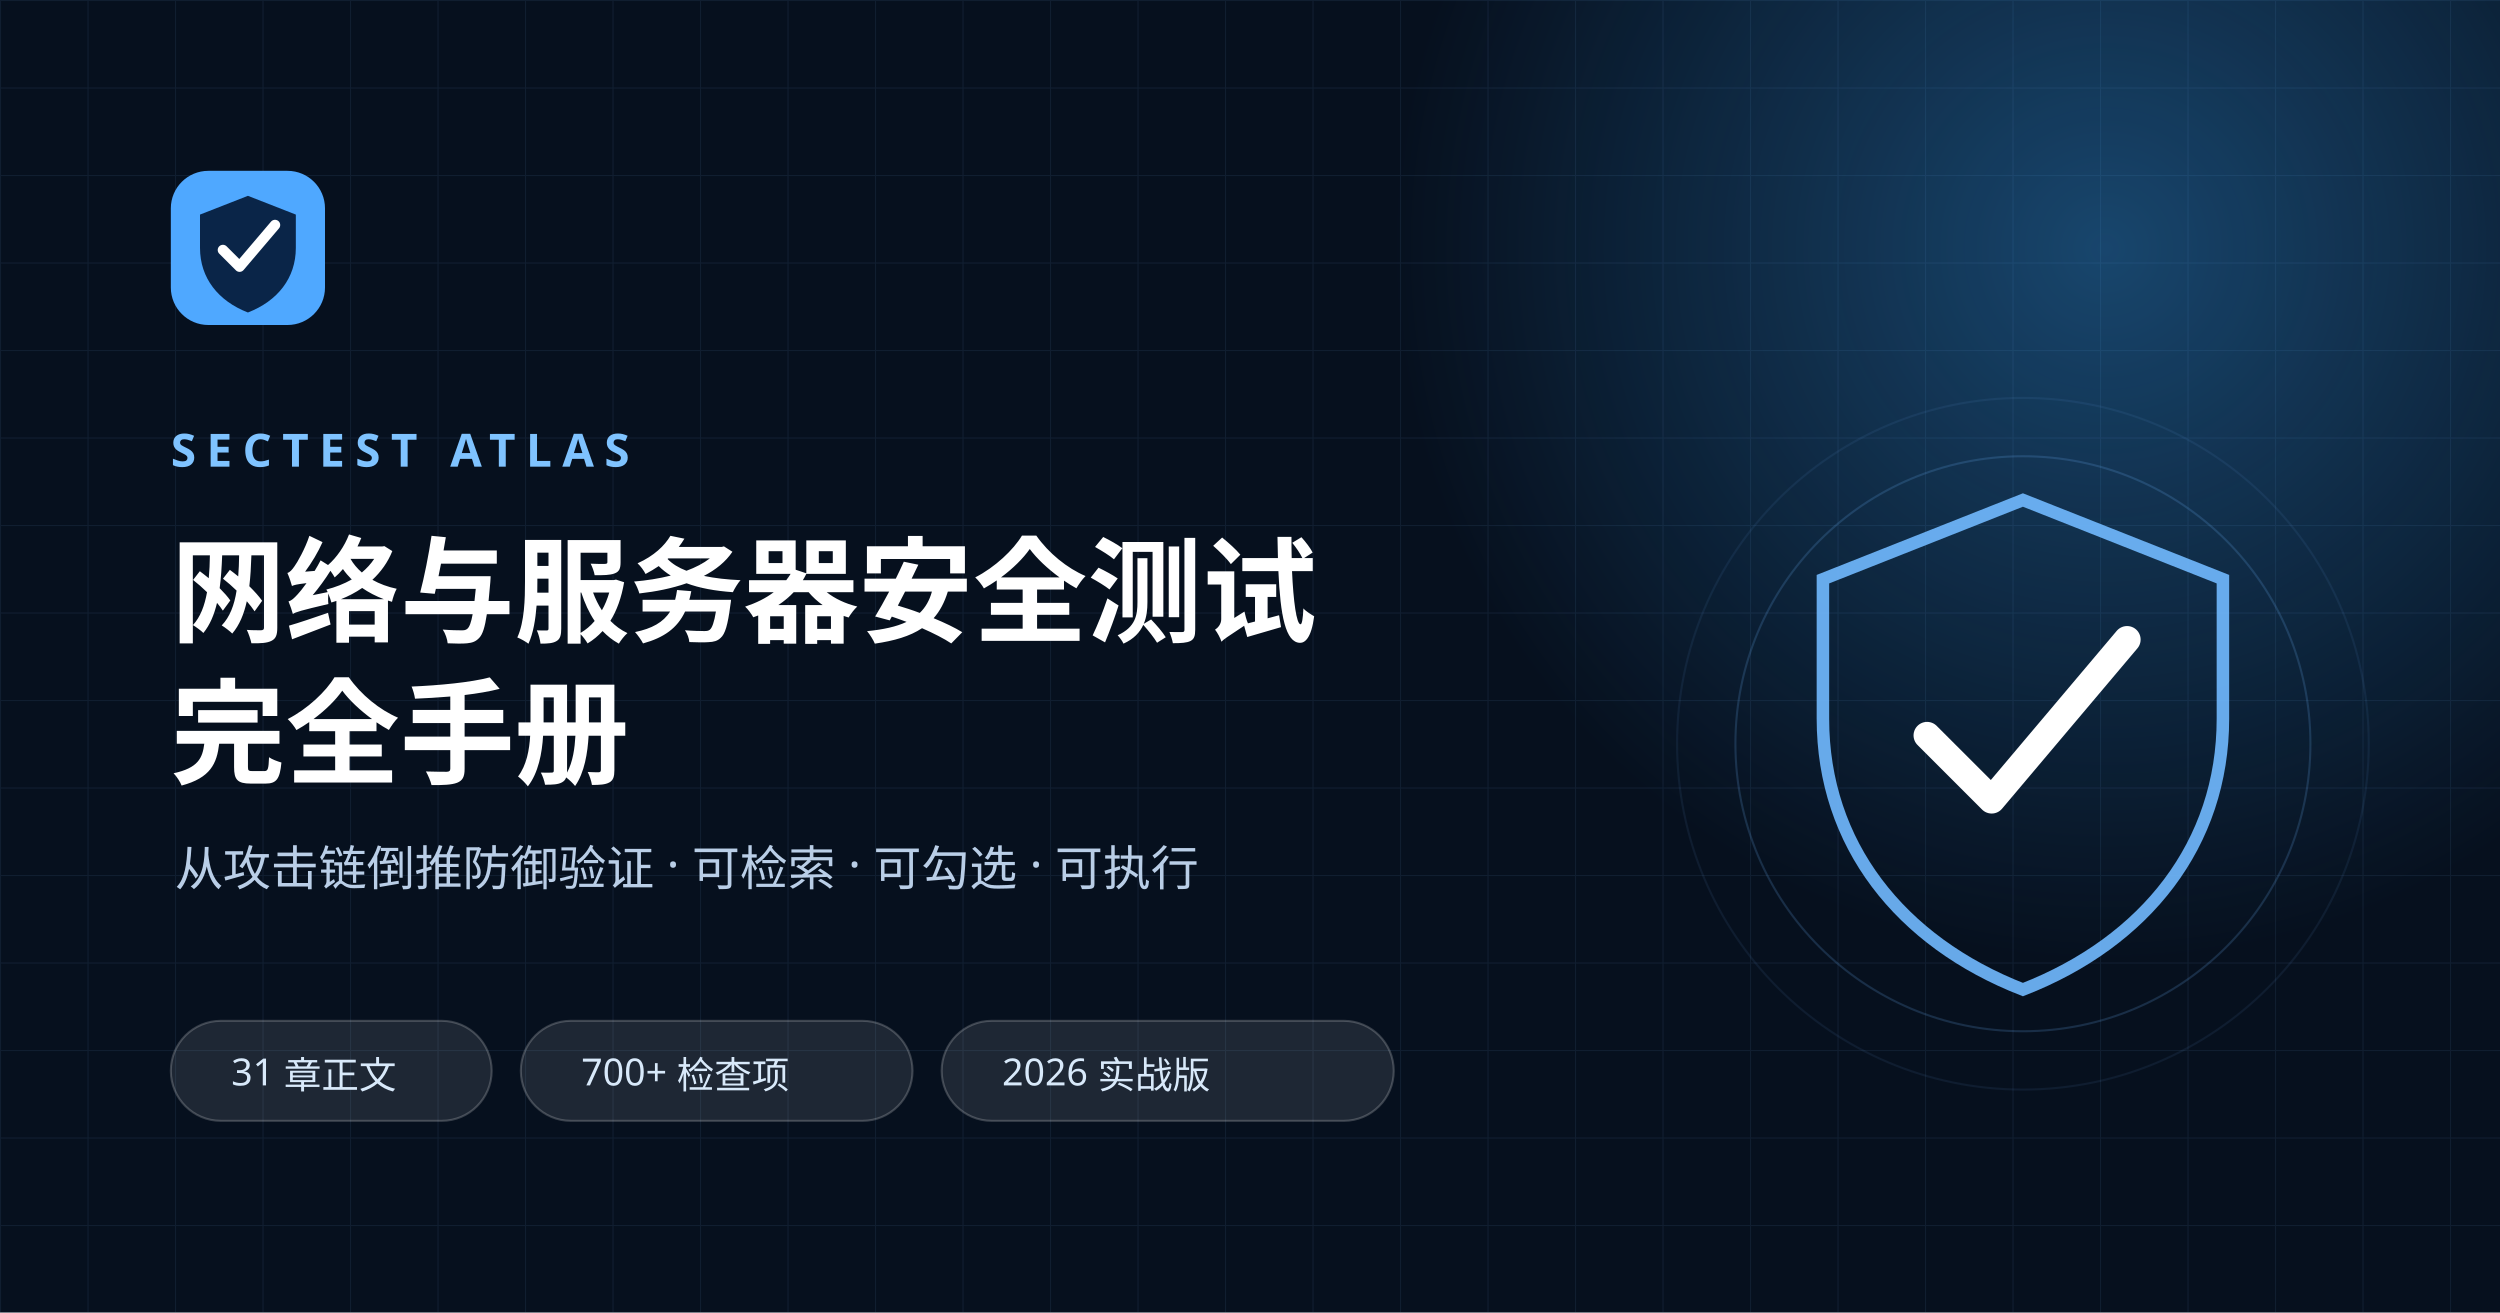
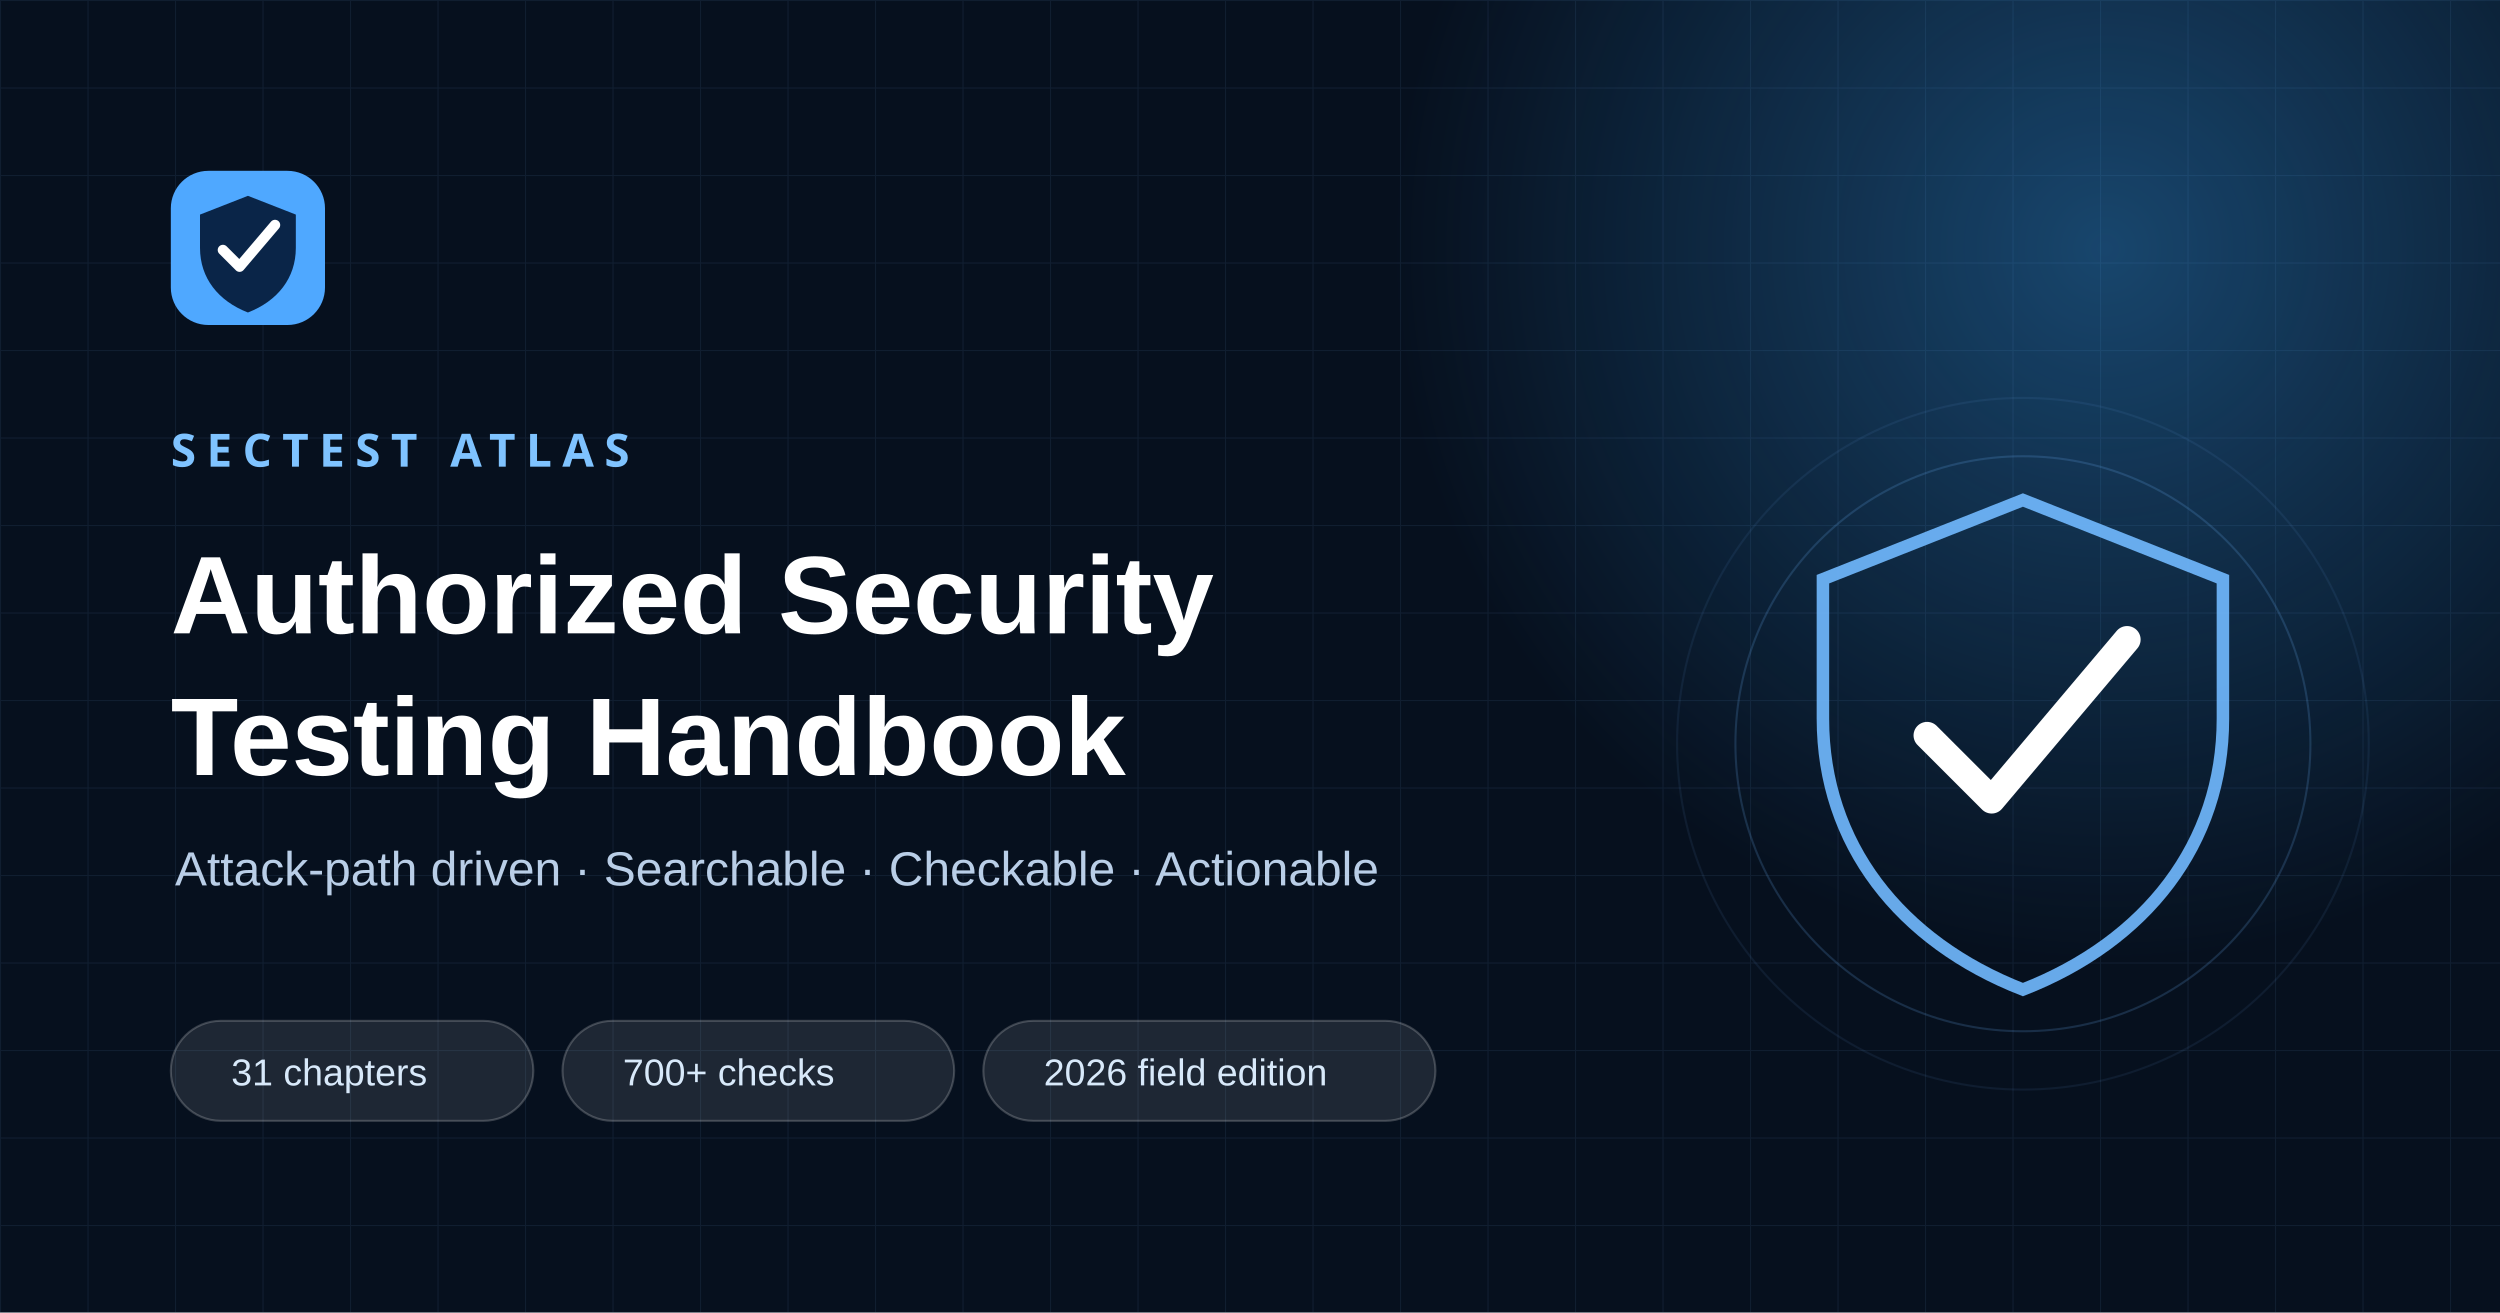
<svg xmlns="http://www.w3.org/2000/svg" width="1200" height="630" viewBox="0 0 1200 630" role="img" aria-labelledby="title desc">
  <defs>
    <linearGradient id="bg" x1="0" y1="0" x2="1200" y2="630">
      <stop stop-color="#06101E" />
      <stop offset=".58" stop-color="#0B2342" />
      <stop offset="1" stop-color="#123E78" />
    </linearGradient>
    <radialGradient id="glow">
      <stop stop-color="#39A9FF" stop-opacity=".35" />
      <stop offset="1" stop-color="#39A9FF" stop-opacity="0" />
    </radialGradient>
    <pattern id="grid" width="42" height="42" patternUnits="userSpaceOnUse">
      <path d="M42 0H0v42" fill="none" stroke="#7FC3FF" stroke-opacity=".08" />
    </pattern>
  </defs>
  <rect width="1200" height="630" fill="url(#bg)" />
  <rect width="1200" height="630" fill="url(#grid)" />
  <circle cx="1010" cy="120" r="340" fill="url(#glow)" />
  <g transform="translate(82 82)">
    <rect width="74" height="74" rx="18" fill="#4FA8FF" />
    <path d="M37 12 60 21v16c0 14.5-8.8 25.5-23 31-14.2-5.5-23-16.5-23-31V21l23-9Z" fill="#0A2548" />
    <path d="m25 38 8 8 17-20" fill="none" stroke="#fff" stroke-width="5" stroke-linecap="round" stroke-linejoin="round" />
  </g>
  <text x="82" y="224" fill="#7FC3FF" font-family="Segoe UI,Microsoft YaHei,sans-serif" font-size="22" font-weight="700" letter-spacing="5">SECTEST ATLAS</text>
-   <text x="82" y="304" fill="#fff" font-family="Segoe UI,Microsoft YaHei,sans-serif" font-size="55" font-weight="750">网络与服务器安全测试</text>
-   <text x="82" y="372" fill="#fff" font-family="Segoe UI,Microsoft YaHei,sans-serif" font-size="55" font-weight="750">完全手册</text>
-   <text x="84" y="425" fill="#B9CEE7" font-family="Segoe UI,Microsoft YaHei,sans-serif" font-size="23">从攻击链倒推防御验证 · 可检索 · 可勾选 · 可执行</text>
-   <g font-family="Segoe UI,Microsoft YaHei,sans-serif" font-size="18" fill="#D8E9FA">
-     <rect x="82" y="490" width="154" height="48" rx="24" fill="#FFFFFF" fill-opacity=".1" stroke="#FFFFFF" stroke-opacity=".2" />
-     <text x="111" y="521">31 章正文</text>
-     <rect x="250" y="490" width="188" height="48" rx="24" fill="#FFFFFF" fill-opacity=".1" stroke="#FFFFFF" stroke-opacity=".2" />
-     <text x="279" y="521">700+ 检查项</text>
-     <rect x="452" y="490" width="217" height="48" rx="24" fill="#FFFFFF" fill-opacity=".1" stroke="#FFFFFF" stroke-opacity=".2" />
-     <text x="481" y="521">2026 实战版</text>
+   <text x="82" y="304" fill="#fff" font-family="Segoe UI,Arial,sans-serif" font-size="53" font-weight="750">Authorized Security</text>
+   <text x="82" y="372" fill="#fff" font-family="Segoe UI,Arial,sans-serif" font-size="53" font-weight="750">Testing Handbook</text>
+   <text x="84" y="425" fill="#B9CEE7" font-family="Segoe UI,Arial,sans-serif" font-size="23">Attack-path driven · Searchable · Checkable · Actionable</text>
+   <g font-family="Segoe UI,Arial,sans-serif" font-size="18" fill="#D8E9FA">
+     <rect x="82" y="490" width="174" height="48" rx="24" fill="#FFFFFF" fill-opacity=".1" stroke="#FFFFFF" stroke-opacity=".2" />
+     <text x="111" y="521">31 chapters</text>
+     <rect x="270" y="490" width="188" height="48" rx="24" fill="#FFFFFF" fill-opacity=".1" stroke="#FFFFFF" stroke-opacity=".2" />
+     <text x="299" y="521">700+ checks</text>
+     <rect x="472" y="490" width="217" height="48" rx="24" fill="#FFFFFF" fill-opacity=".1" stroke="#FFFFFF" stroke-opacity=".2" />
+     <text x="501" y="521">2026 field edition</text>
  </g>
  <g transform="translate(875 240)" fill="none" stroke="#71B9FF">
    <path d="M96 0 192 38v67c0 60-37 107-96 130C37 212 0 165 0 105V38L96 0Z" stroke-width="6" opacity=".9" />
    <path d="m50 113 31 31 65-77" stroke="#fff" stroke-width="13" stroke-linecap="round" stroke-linejoin="round" />
    <circle cx="96" cy="117" r="138" stroke-opacity=".18" />
    <circle cx="96" cy="117" r="166" stroke-opacity=".08" />
  </g>
</svg>
